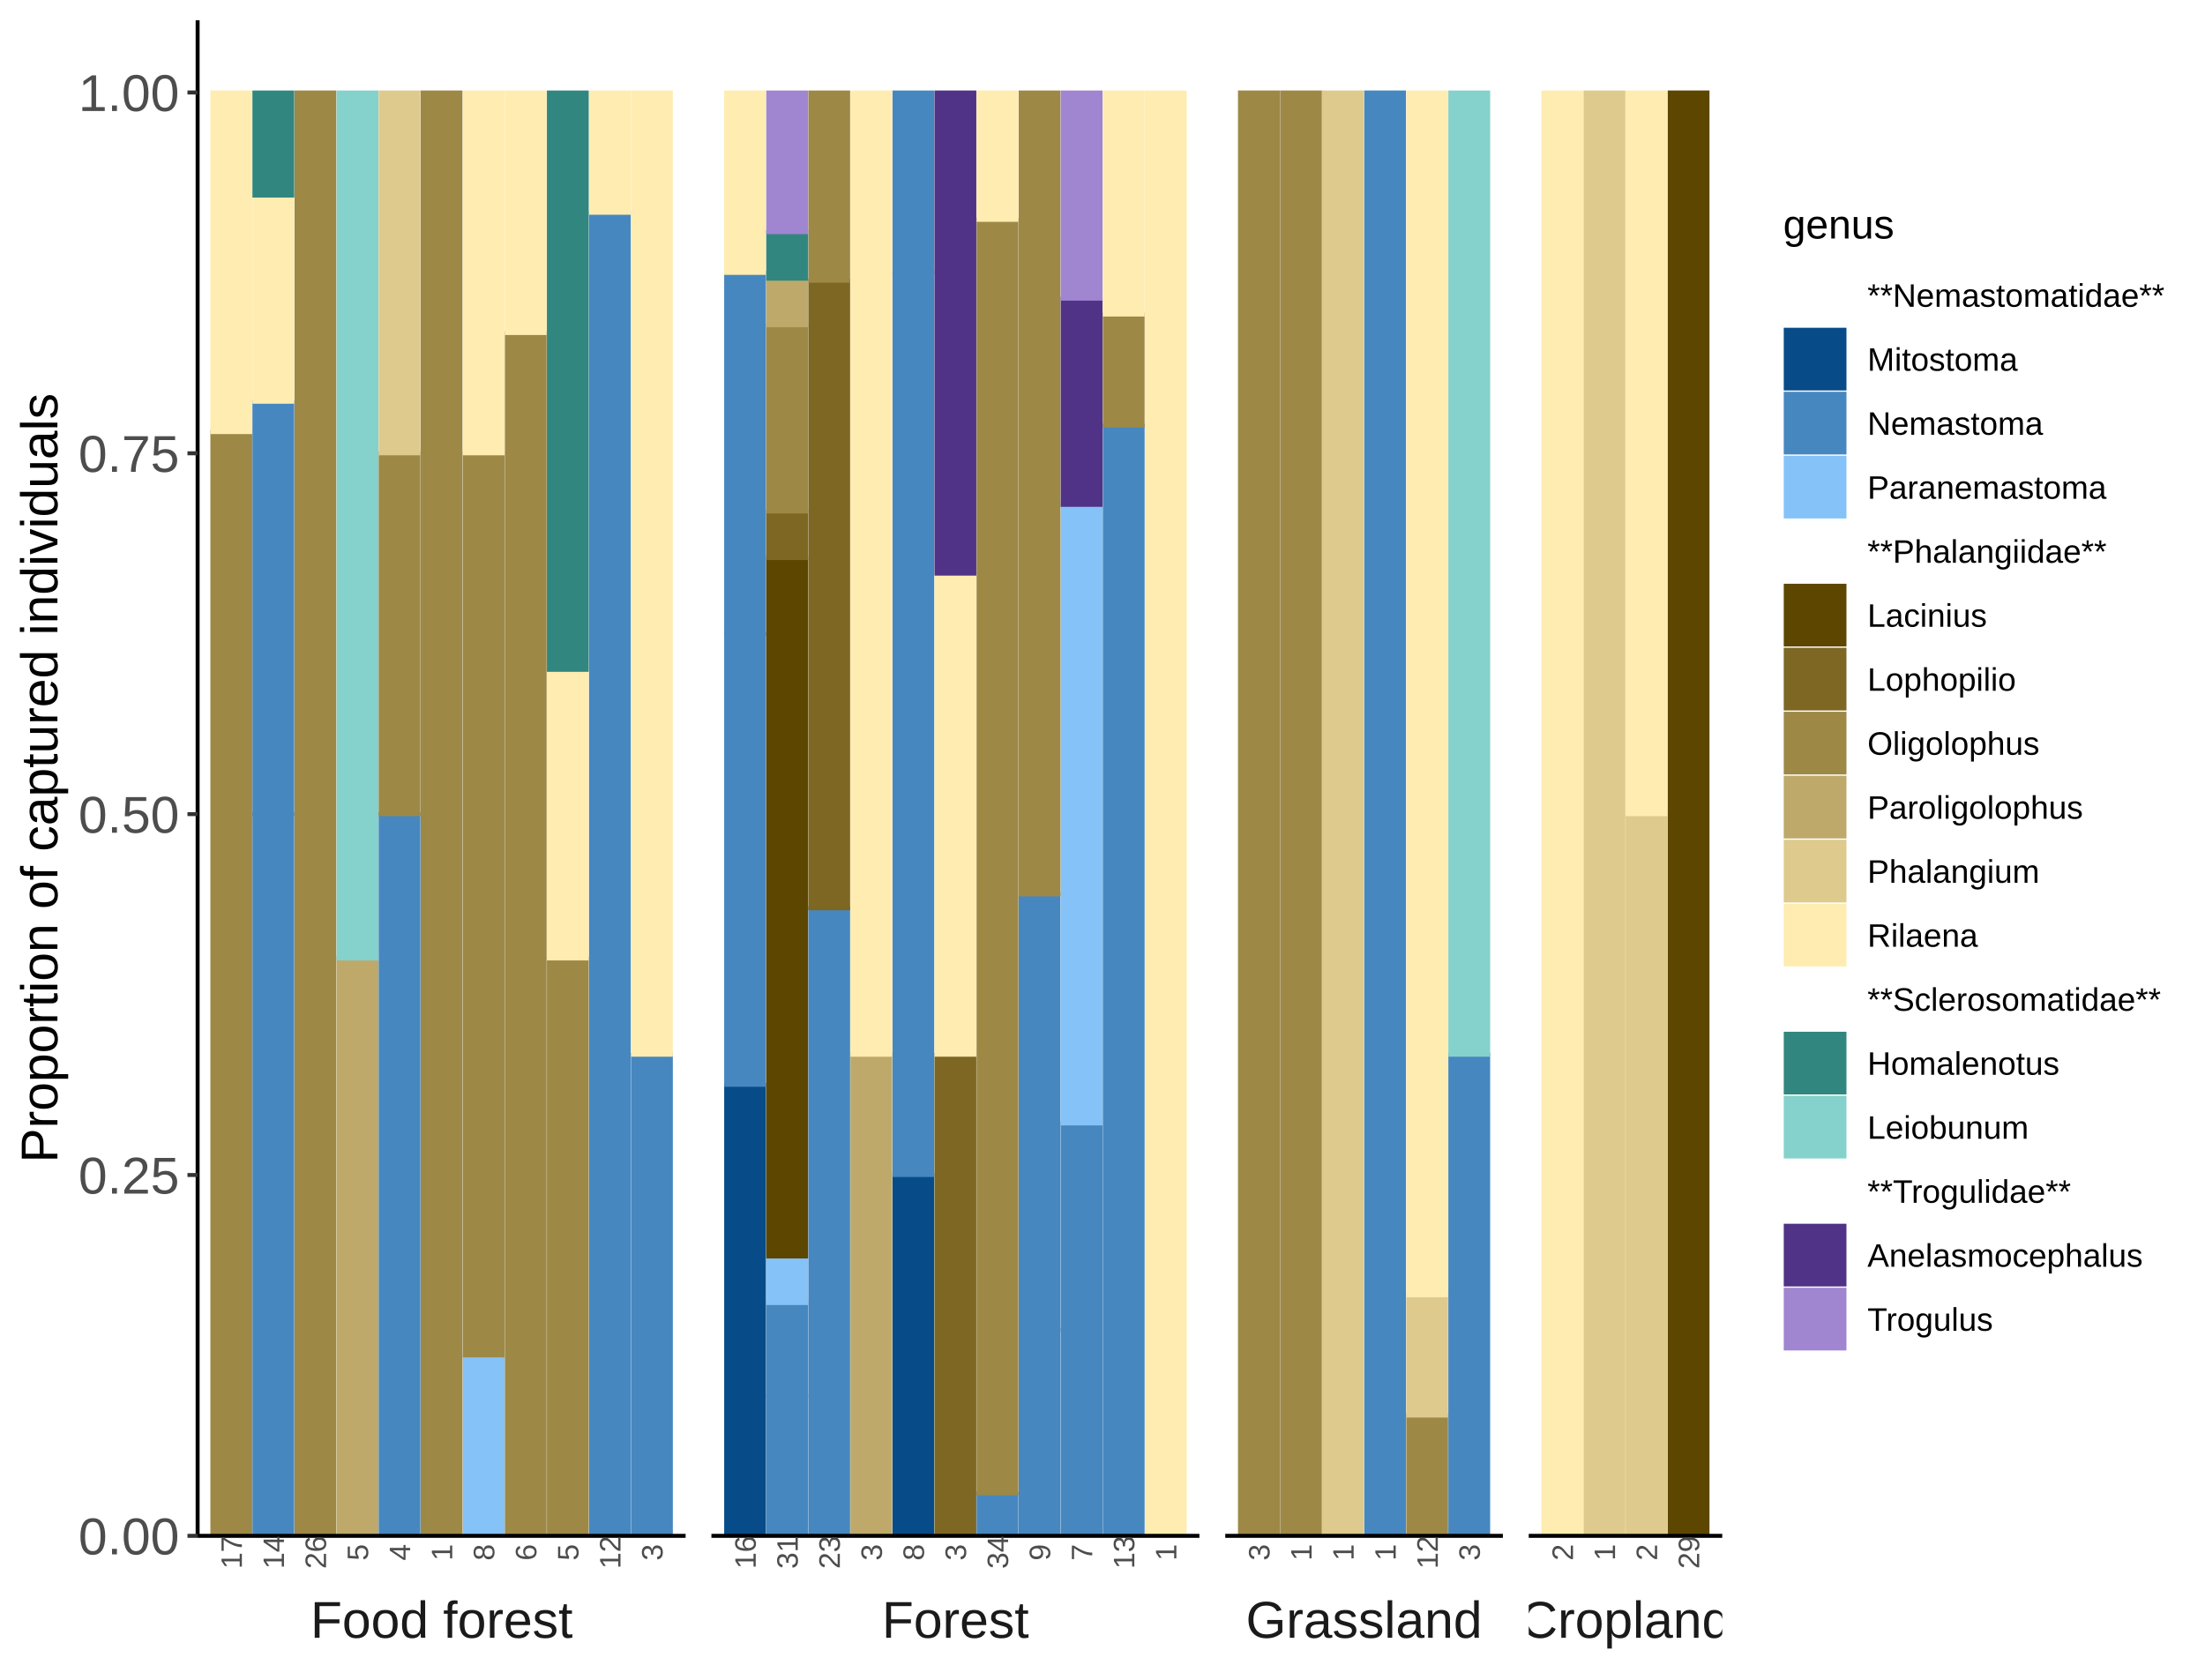
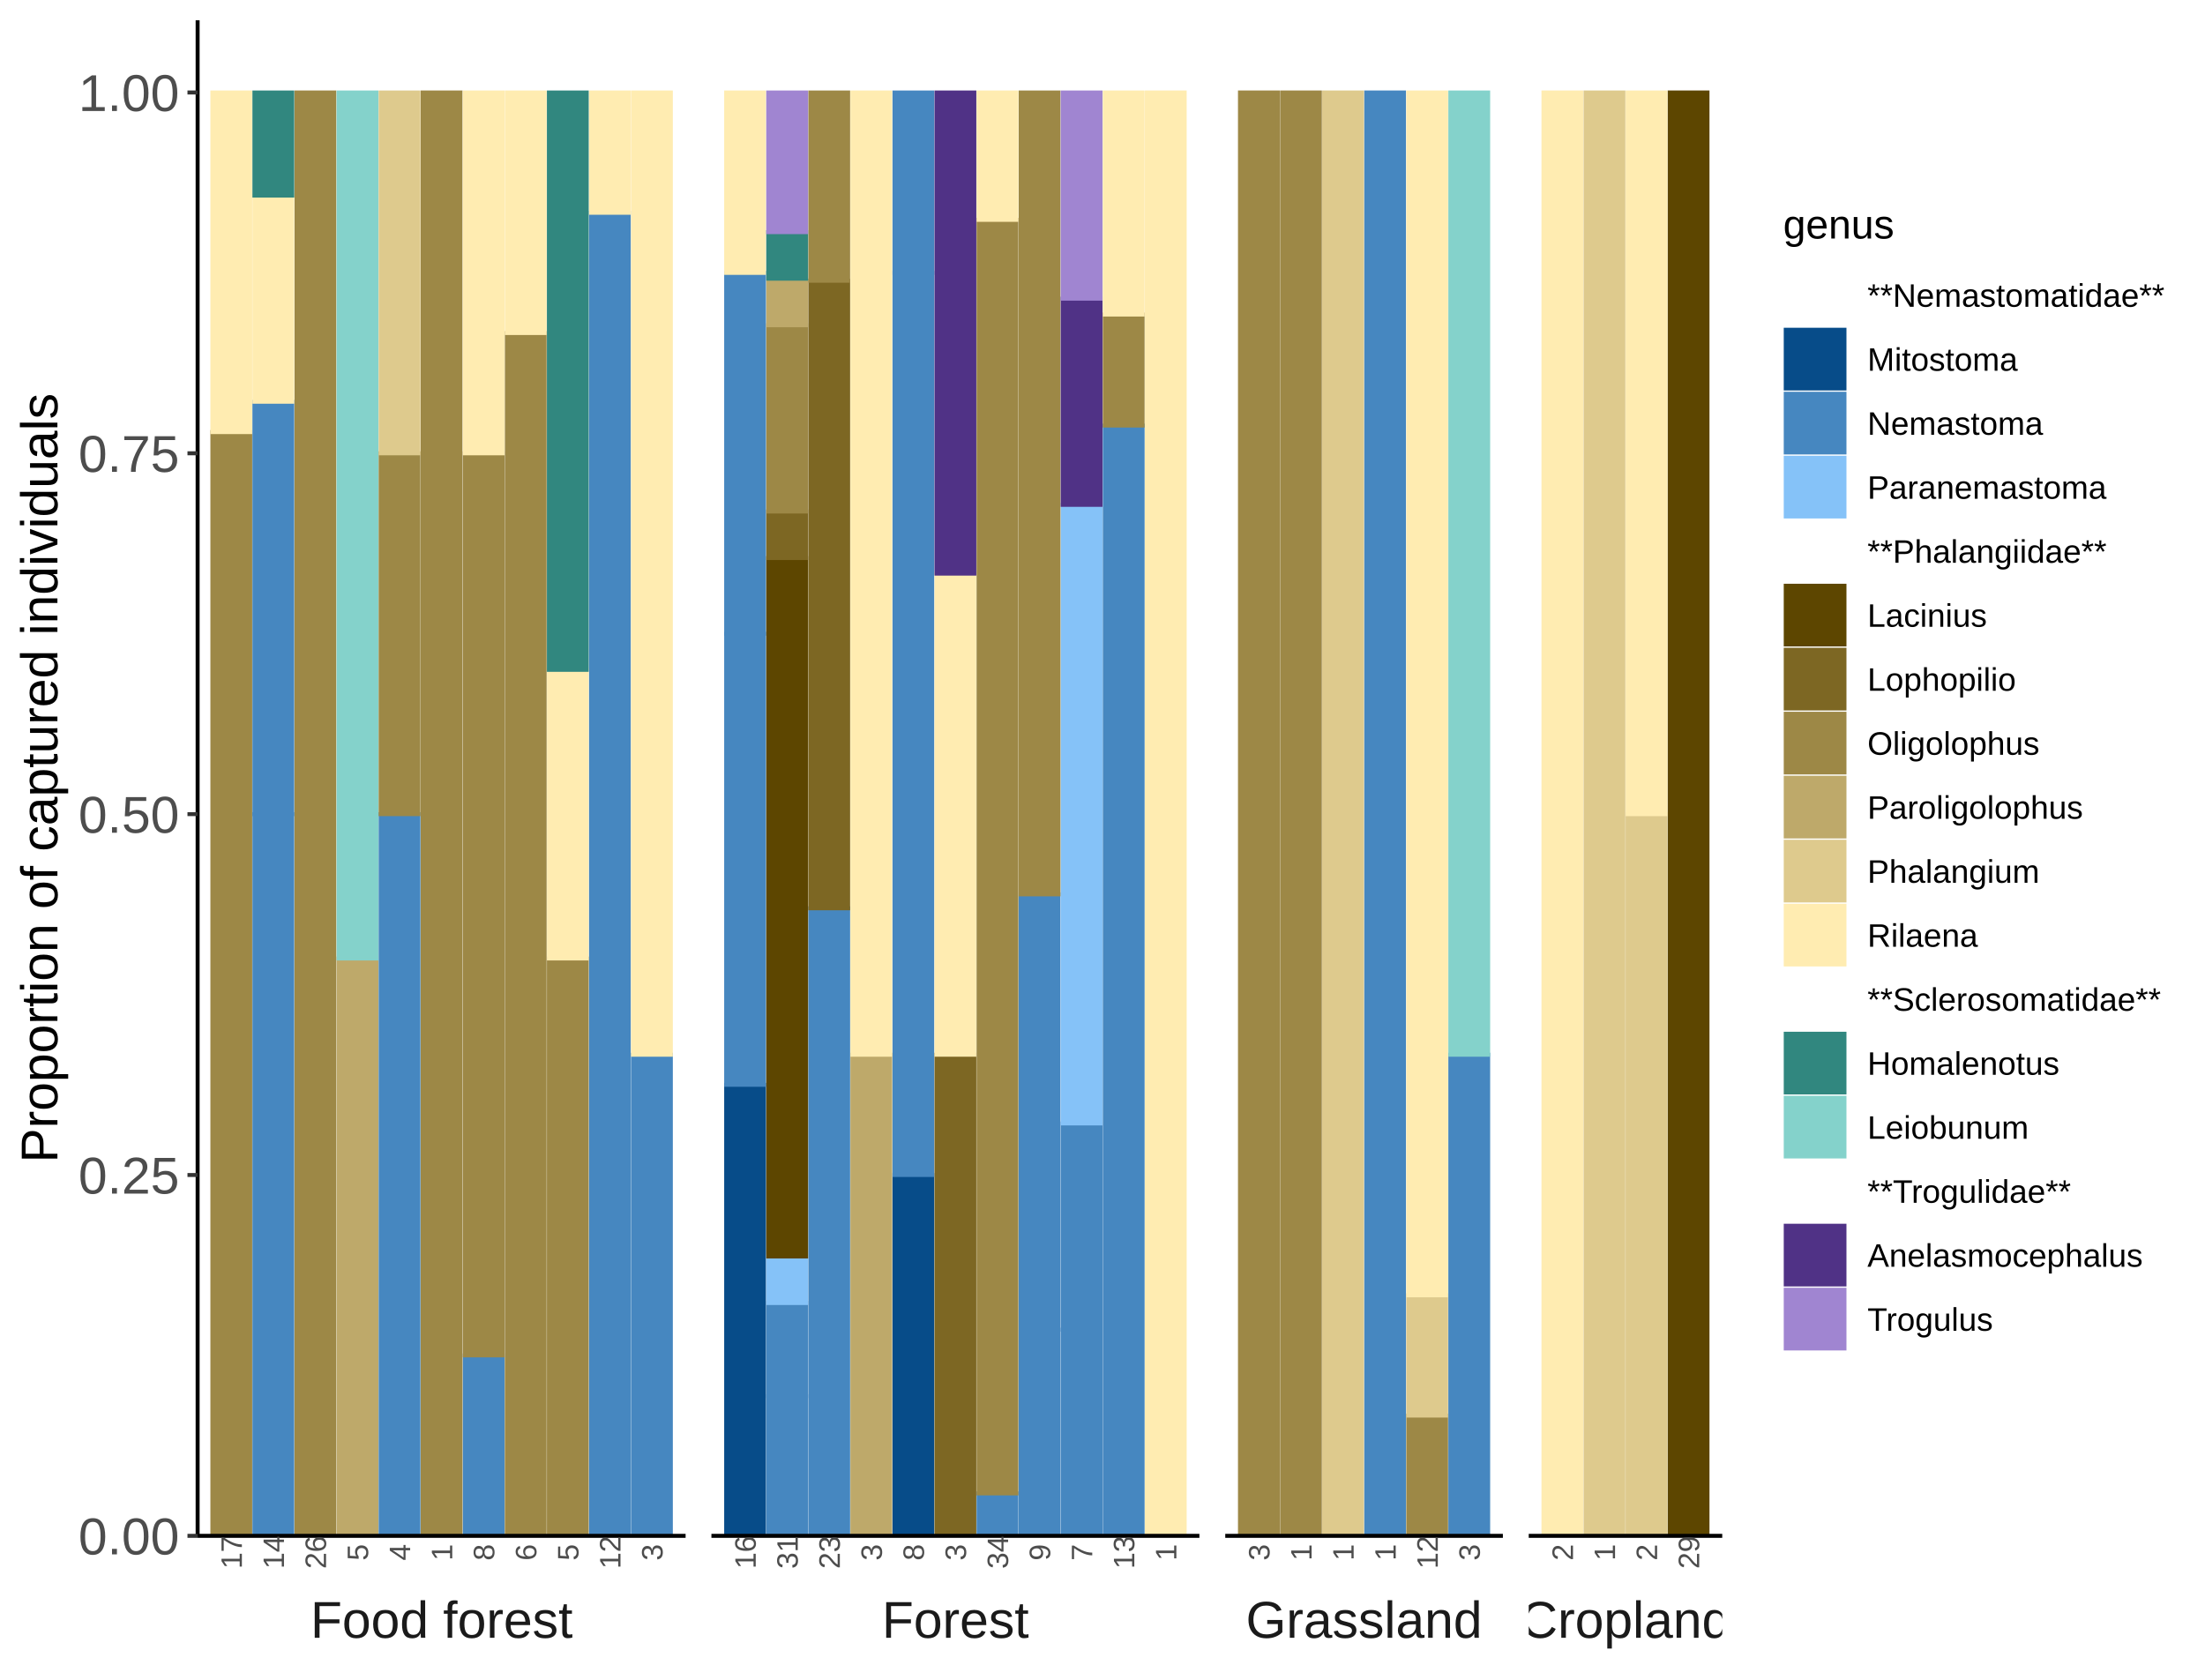
<svg xmlns="http://www.w3.org/2000/svg" width="595.28pt" height="453.54pt" viewBox="0 0 595.28 453.54">
  <g class="svglite">
    <defs>
      <style type="text/css">
    .svglite line, .svglite polyline, .svglite polygon, .svglite path, .svglite rect, .svglite circle {
      fill: none;
      stroke: #000000;
      stroke-linecap: round;
      stroke-linejoin: round;
      stroke-miterlimit: 10.00;
    }
    .svglite text {
      white-space: pre;
    }
    .svglite g.glyphgroup path {
      fill: inherit;
      stroke: none;
    }
  </style>
    </defs>
    <rect width="100%" height="100%" style="stroke: none; fill: #FFFFFF;" />
    <defs>
      <clipPath id="cpMC4wMHw1OTUuMjh8MC4wMHw0NTMuNTQ=">
        <rect x="0.00" y="0.00" width="595.28" height="453.54" />
      </clipPath>
    </defs>
    <g clip-path="url(#cpMC4wMHw1OTUuMjh8MC4wMHw0NTMuNTQ=)">
      <rect x="-0" y="0" width="595.28" height="453.54" style="stroke-width: 1.07; stroke: #FFFFFF; fill: #FFFFFF;" />
    </g>
    <defs>
      <clipPath id="cpNTMuMzV8MTg1LjA5fDUuNDh8NDE0LjY4">
        <rect x="53.35" y="5.48" width="131.74" height="409.20" />
      </clipPath>
    </defs>
    <g clip-path="url(#cpNTMuMzV8MTg1LjA5fDUuNDh8NDE0LjY4)">
      <rect x="53.35" y="5.48" width="131.74" height="409.20" style="stroke-width: 1.07; stroke: none; fill: #FFFFFF;" />
      <rect x="68.68" y="219.82" width="10.22" height="194.86" style="stroke-width: 1.07; stroke: #4687C0; stroke-linecap: butt; stroke-linejoin: miter; fill: #4687C0;" />
      <rect x="68.68" y="108.48" width="10.22" height="111.35" style="stroke-width: 1.07; stroke: #4687C0; stroke-linecap: butt; stroke-linejoin: miter; fill: #4687C0;" />
      <rect x="102.75" y="219.82" width="10.22" height="194.86" style="stroke-width: 1.07; stroke: #4687C0; stroke-linecap: butt; stroke-linejoin: miter; fill: #4687C0;" />
+       <rect x="125.47" y="365.97" width="10.22" height="48.71" style="stroke-width: 1.07; stroke: #4687C0; stroke-linecap: butt; stroke-linejoin: miter; fill: #4687C0;" />
      <rect x="159.54" y="57.44" width="10.22" height="357.24" style="stroke-width: 1.07; stroke: #4687C0; stroke-linecap: butt; stroke-linejoin: miter; fill: #4687C0;" />
      <rect x="170.89" y="284.78" width="10.22" height="129.91" style="stroke-width: 1.07; stroke: #4687C0; stroke-linecap: butt; stroke-linejoin: miter; fill: #4687C0;" />
-       <rect x="125.47" y="365.97" width="10.22" height="48.71" style="stroke-width: 1.07; stroke: #85C2F8; stroke-linecap: butt; stroke-linejoin: miter; fill: #85C2F8;" />
      <rect x="57.33" y="116.66" width="10.22" height="298.02" style="stroke-width: 1.07; stroke: #9D8846; stroke-linecap: butt; stroke-linejoin: miter; fill: #9D8846;" />
      <rect x="80.04" y="24.97" width="10.22" height="389.72" style="stroke-width: 1.07; stroke: #9D8846; stroke-linecap: butt; stroke-linejoin: miter; fill: #9D8846;" />
      <rect x="102.75" y="122.39" width="10.22" height="97.43" style="stroke-width: 1.07; stroke: #9D8846; stroke-linecap: butt; stroke-linejoin: miter; fill: #9D8846;" />
      <rect x="114.11" y="24.97" width="10.22" height="389.72" style="stroke-width: 1.07; stroke: #9D8846; stroke-linecap: butt; stroke-linejoin: miter; fill: #9D8846;" />
      <rect x="125.47" y="122.39" width="10.22" height="243.57" style="stroke-width: 1.07; stroke: #9D8846; stroke-linecap: butt; stroke-linejoin: miter; fill: #9D8846;" />
      <rect x="136.82" y="89.92" width="10.22" height="324.77" style="stroke-width: 1.07; stroke: #9D8846; stroke-linecap: butt; stroke-linejoin: miter; fill: #9D8846;" />
      <rect x="148.18" y="258.80" width="10.22" height="155.89" style="stroke-width: 1.07; stroke: #9D8846; stroke-linecap: butt; stroke-linejoin: miter; fill: #9D8846;" />
      <rect x="91.40" y="258.80" width="10.22" height="155.89" style="stroke-width: 1.07; stroke: #BEA96A; stroke-linecap: butt; stroke-linejoin: miter; fill: #BEA96A;" />
      <rect x="102.75" y="24.97" width="10.22" height="97.43" style="stroke-width: 1.07; stroke: #DECA8D; stroke-linecap: butt; stroke-linejoin: miter; fill: #DECA8D;" />
      <rect x="57.33" y="24.97" width="10.22" height="91.70" style="stroke-width: 1.07; stroke: #FFECB1; stroke-linecap: butt; stroke-linejoin: miter; fill: #FFECB1;" />
      <rect x="68.68" y="52.80" width="10.22" height="55.67" style="stroke-width: 1.07; stroke: #FFECB1; stroke-linecap: butt; stroke-linejoin: miter; fill: #FFECB1;" />
      <rect x="125.47" y="24.97" width="10.22" height="97.43" style="stroke-width: 1.07; stroke: #FFECB1; stroke-linecap: butt; stroke-linejoin: miter; fill: #FFECB1;" />
      <rect x="136.82" y="24.97" width="10.22" height="64.95" style="stroke-width: 1.07; stroke: #FFECB1; stroke-linecap: butt; stroke-linejoin: miter; fill: #FFECB1;" />
      <rect x="148.18" y="180.85" width="10.22" height="77.94" style="stroke-width: 1.07; stroke: #FFECB1; stroke-linecap: butt; stroke-linejoin: miter; fill: #FFECB1;" />
      <rect x="159.54" y="24.97" width="10.22" height="32.48" style="stroke-width: 1.07; stroke: #FFECB1; stroke-linecap: butt; stroke-linejoin: miter; fill: #FFECB1;" />
      <rect x="170.89" y="24.97" width="10.22" height="259.81" style="stroke-width: 1.07; stroke: #FFECB1; stroke-linecap: butt; stroke-linejoin: miter; fill: #FFECB1;" />
      <rect x="68.68" y="24.97" width="10.22" height="27.84" style="stroke-width: 1.07; stroke: #31877F; stroke-linecap: butt; stroke-linejoin: miter; fill: #31877F;" />
      <rect x="148.18" y="24.97" width="10.22" height="155.89" style="stroke-width: 1.07; stroke: #31877F; stroke-linecap: butt; stroke-linejoin: miter; fill: #31877F;" />
      <rect x="91.40" y="24.97" width="10.22" height="233.83" style="stroke-width: 1.07; stroke: #84D2CB; stroke-linecap: butt; stroke-linejoin: miter; fill: #84D2CB;" />
    </g>
    <g clip-path="url(#cpMC4wMHw1OTUuMjh8MC4wMHw0NTMuNTQ=)">
</g>
    <defs>
      <clipPath id="cpMTkyLjA2fDMyMy44MHw1LjQ4fDQxNC42OA==">
        <rect x="192.06" y="5.48" width="131.74" height="409.20" />
      </clipPath>
    </defs>
    <g clip-path="url(#cpMTkyLjA2fDMyMy44MHw1LjQ4fDQxNC42OA==)">
      <rect x="192.06" y="5.48" width="131.74" height="409.20" style="stroke-width: 1.07; stroke: none; fill: #FFFFFF;" />
      <rect x="196.04" y="292.90" width="10.22" height="121.79" style="stroke-width: 1.07; stroke: #074C89; stroke-linecap: butt; stroke-linejoin: miter; fill: #074C89;" />
      <rect x="241.47" y="317.25" width="10.22" height="97.43" style="stroke-width: 1.07; stroke: #074C89; stroke-linecap: butt; stroke-linejoin: miter; fill: #074C89;" />
      <rect x="196.04" y="171.11" width="10.22" height="121.79" style="stroke-width: 1.07; stroke: #4687C0; stroke-linecap: butt; stroke-linejoin: miter; fill: #4687C0;" />
      <rect x="196.04" y="73.68" width="10.22" height="97.43" style="stroke-width: 1.07; stroke: #4687C0; stroke-linecap: butt; stroke-linejoin: miter; fill: #4687C0;" />
      <rect x="207.40" y="376.97" width="10.22" height="37.71" style="stroke-width: 1.07; stroke: #4687C0; stroke-linecap: butt; stroke-linejoin: miter; fill: #4687C0;" />
      <rect x="207.40" y="351.83" width="10.22" height="25.14" style="stroke-width: 1.07; stroke: #4687C0; stroke-linecap: butt; stroke-linejoin: miter; fill: #4687C0;" />
      <rect x="218.75" y="245.24" width="10.22" height="169.44" style="stroke-width: 1.07; stroke: #4687C0; stroke-linecap: butt; stroke-linejoin: miter; fill: #4687C0;" />
      <rect x="241.47" y="73.68" width="10.22" height="243.57" style="stroke-width: 1.07; stroke: #4687C0; stroke-linecap: butt; stroke-linejoin: miter; fill: #4687C0;" />
      <rect x="241.47" y="24.97" width="10.22" height="48.71" style="stroke-width: 1.07; stroke: #4687C0; stroke-linecap: butt; stroke-linejoin: miter; fill: #4687C0;" />
      <rect x="264.18" y="403.22" width="10.22" height="11.46" style="stroke-width: 1.07; stroke: #4687C0; stroke-linecap: butt; stroke-linejoin: miter; fill: #4687C0;" />
      <rect x="275.54" y="241.48" width="10.22" height="173.21" style="stroke-width: 1.07; stroke: #4687C0; stroke-linecap: butt; stroke-linejoin: miter; fill: #4687C0;" />
      <rect x="286.89" y="359.01" width="10.22" height="55.67" style="stroke-width: 1.07; stroke: #4687C0; stroke-linecap: butt; stroke-linejoin: miter; fill: #4687C0;" />
      <rect x="286.89" y="303.34" width="10.22" height="55.67" style="stroke-width: 1.07; stroke: #4687C0; stroke-linecap: butt; stroke-linejoin: miter; fill: #4687C0;" />
      <rect x="298.25" y="114.90" width="10.22" height="299.78" style="stroke-width: 1.07; stroke: #4687C0; stroke-linecap: butt; stroke-linejoin: miter; fill: #4687C0;" />
      <rect x="207.40" y="339.25" width="10.22" height="12.57" style="stroke-width: 1.07; stroke: #85C2F8; stroke-linecap: butt; stroke-linejoin: miter; fill: #85C2F8;" />
      <rect x="286.89" y="136.31" width="10.22" height="167.02" style="stroke-width: 1.07; stroke: #85C2F8; stroke-linecap: butt; stroke-linejoin: miter; fill: #85C2F8;" />
      <rect x="207.40" y="150.68" width="10.22" height="188.57" style="stroke-width: 1.07; stroke: #5D4600; stroke-linecap: butt; stroke-linejoin: miter; fill: #5D4600;" />
      <rect x="207.40" y="138.11" width="10.22" height="12.57" style="stroke-width: 1.07; stroke: #7D6723; stroke-linecap: butt; stroke-linejoin: miter; fill: #7D6723;" />
      <rect x="218.75" y="75.80" width="10.22" height="169.44" style="stroke-width: 1.07; stroke: #7D6723; stroke-linecap: butt; stroke-linejoin: miter; fill: #7D6723;" />
      <rect x="252.82" y="284.78" width="10.22" height="129.91" style="stroke-width: 1.07; stroke: #7D6723; stroke-linecap: butt; stroke-linejoin: miter; fill: #7D6723;" />
      <rect x="207.40" y="87.82" width="10.22" height="50.29" style="stroke-width: 1.07; stroke: #9D8846; stroke-linecap: butt; stroke-linejoin: miter; fill: #9D8846;" />
      <rect x="218.75" y="24.97" width="10.22" height="50.83" style="stroke-width: 1.07; stroke: #9D8846; stroke-linecap: butt; stroke-linejoin: miter; fill: #9D8846;" />
      <rect x="264.18" y="59.35" width="10.22" height="343.87" style="stroke-width: 1.07; stroke: #9D8846; stroke-linecap: butt; stroke-linejoin: miter; fill: #9D8846;" />
      <rect x="275.54" y="24.97" width="10.22" height="216.51" style="stroke-width: 1.07; stroke: #9D8846; stroke-linecap: butt; stroke-linejoin: miter; fill: #9D8846;" />
      <rect x="298.25" y="84.92" width="10.22" height="29.98" style="stroke-width: 1.07; stroke: #9D8846; stroke-linecap: butt; stroke-linejoin: miter; fill: #9D8846;" />
      <rect x="207.40" y="75.25" width="10.22" height="12.57" style="stroke-width: 1.07; stroke: #BEA96A; stroke-linecap: butt; stroke-linejoin: miter; fill: #BEA96A;" />
      <rect x="230.11" y="284.78" width="10.22" height="129.91" style="stroke-width: 1.07; stroke: #BEA96A; stroke-linecap: butt; stroke-linejoin: miter; fill: #BEA96A;" />
      <rect x="196.04" y="24.97" width="10.22" height="48.71" style="stroke-width: 1.07; stroke: #FFECB1; stroke-linecap: butt; stroke-linejoin: miter; fill: #FFECB1;" />
      <rect x="230.11" y="24.97" width="10.22" height="259.81" style="stroke-width: 1.07; stroke: #FFECB1; stroke-linecap: butt; stroke-linejoin: miter; fill: #FFECB1;" />
      <rect x="252.82" y="154.87" width="10.22" height="129.91" style="stroke-width: 1.07; stroke: #FFECB1; stroke-linecap: butt; stroke-linejoin: miter; fill: #FFECB1;" />
      <rect x="264.18" y="24.97" width="10.22" height="34.39" style="stroke-width: 1.07; stroke: #FFECB1; stroke-linecap: butt; stroke-linejoin: miter; fill: #FFECB1;" />
      <rect x="298.25" y="24.97" width="10.22" height="59.96" style="stroke-width: 1.07; stroke: #FFECB1; stroke-linecap: butt; stroke-linejoin: miter; fill: #FFECB1;" />
      <rect x="309.61" y="24.97" width="10.22" height="389.72" style="stroke-width: 1.07; stroke: #FFECB1; stroke-linecap: butt; stroke-linejoin: miter; fill: #FFECB1;" />
      <rect x="207.40" y="62.68" width="10.22" height="12.57" style="stroke-width: 1.07; stroke: #31877F; stroke-linecap: butt; stroke-linejoin: miter; fill: #31877F;" />
      <rect x="252.82" y="24.97" width="10.22" height="129.91" style="stroke-width: 1.07; stroke: #503286; stroke-linecap: butt; stroke-linejoin: miter; fill: #503286;" />
      <rect x="286.89" y="80.64" width="10.22" height="55.67" style="stroke-width: 1.07; stroke: #503286; stroke-linecap: butt; stroke-linejoin: miter; fill: #503286;" />
      <rect x="207.40" y="24.97" width="10.22" height="37.71" style="stroke-width: 1.07; stroke: #A085D1; stroke-linecap: butt; stroke-linejoin: miter; fill: #A085D1;" />
      <rect x="286.89" y="24.97" width="10.22" height="55.67" style="stroke-width: 1.07; stroke: #A085D1; stroke-linecap: butt; stroke-linejoin: miter; fill: #A085D1;" />
    </g>
    <g clip-path="url(#cpMC4wMHw1OTUuMjh8MC4wMHw0NTMuNTQ=)">
</g>
    <defs>
      <clipPath id="cpMzMwLjc4fDQwNS43M3w1LjQ4fDQxNC42OA==">
        <rect x="330.78" y="5.48" width="74.95" height="409.20" />
      </clipPath>
    </defs>
    <g clip-path="url(#cpMzMwLjc4fDQwNS43M3w1LjQ4fDQxNC42OA==)">
      <rect x="330.78" y="5.48" width="74.95" height="409.20" style="stroke-width: 1.07; stroke: none; fill: #FFFFFF;" />
      <rect x="368.82" y="24.97" width="10.22" height="389.72" style="stroke-width: 1.07; stroke: #4687C0; stroke-linecap: butt; stroke-linejoin: miter; fill: #4687C0;" />
      <rect x="391.54" y="284.78" width="10.22" height="129.91" style="stroke-width: 1.07; stroke: #4687C0; stroke-linecap: butt; stroke-linejoin: miter; fill: #4687C0;" />
      <rect x="334.75" y="24.97" width="10.22" height="389.72" style="stroke-width: 1.07; stroke: #9D8846; stroke-linecap: butt; stroke-linejoin: miter; fill: #9D8846;" />
      <rect x="346.11" y="24.97" width="10.22" height="389.72" style="stroke-width: 1.07; stroke: #9D8846; stroke-linecap: butt; stroke-linejoin: miter; fill: #9D8846;" />
      <rect x="380.18" y="382.21" width="10.22" height="32.48" style="stroke-width: 1.07; stroke: #9D8846; stroke-linecap: butt; stroke-linejoin: miter; fill: #9D8846;" />
      <rect x="357.47" y="24.97" width="10.22" height="389.72" style="stroke-width: 1.07; stroke: #DECA8D; stroke-linecap: butt; stroke-linejoin: miter; fill: #DECA8D;" />
      <rect x="380.18" y="349.73" width="10.22" height="32.48" style="stroke-width: 1.07; stroke: #DECA8D; stroke-linecap: butt; stroke-linejoin: miter; fill: #DECA8D;" />
      <rect x="380.18" y="24.97" width="10.22" height="324.77" style="stroke-width: 1.07; stroke: #FFECB1; stroke-linecap: butt; stroke-linejoin: miter; fill: #FFECB1;" />
      <rect x="391.54" y="24.97" width="10.22" height="259.81" style="stroke-width: 1.07; stroke: #84D2CB; stroke-linecap: butt; stroke-linejoin: miter; fill: #84D2CB;" />
    </g>
    <g clip-path="url(#cpMC4wMHw1OTUuMjh8MC4wMHw0NTMuNTQ=)">
</g>
    <defs>
      <clipPath id="cpNDEyLjcxfDQ2NC45NXw1LjQ4fDQxNC42OA==">
        <rect x="412.71" y="5.48" width="52.24" height="409.20" />
      </clipPath>
    </defs>
    <g clip-path="url(#cpNDEyLjcxfDQ2NC45NXw1LjQ4fDQxNC42OA==)">
      <rect x="412.71" y="5.48" width="52.24" height="409.20" style="stroke-width: 1.07; stroke: none; fill: #FFFFFF;" />
      <rect x="450.75" y="24.97" width="10.22" height="389.72" style="stroke-width: 1.07; stroke: #5D4600; stroke-linecap: butt; stroke-linejoin: miter; fill: #5D4600;" />
      <rect x="428.04" y="24.97" width="10.22" height="389.72" style="stroke-width: 1.07; stroke: #DECA8D; stroke-linecap: butt; stroke-linejoin: miter; fill: #DECA8D;" />
      <rect x="439.39" y="219.82" width="10.22" height="194.86" style="stroke-width: 1.07; stroke: #DECA8D; stroke-linecap: butt; stroke-linejoin: miter; fill: #DECA8D;" />
      <rect x="416.68" y="24.97" width="10.22" height="389.72" style="stroke-width: 1.07; stroke: #FFECB1; stroke-linecap: butt; stroke-linejoin: miter; fill: #FFECB1;" />
      <rect x="439.39" y="24.97" width="10.22" height="194.86" style="stroke-width: 1.07; stroke: #FFECB1; stroke-linecap: butt; stroke-linejoin: miter; fill: #FFECB1;" />
    </g>
    <g clip-path="url(#cpMC4wMHw1OTUuMjh8MC4wMHw0NTMuNTQ=)">
</g>
    <defs>
      <clipPath id="cpNTMuMzV8MTg1LjA5fDQyNi4zM3w0NDguMDY=">
        <rect x="53.35" y="426.33" width="131.74" height="21.73" />
      </clipPath>
    </defs>
    <g clip-path="url(#cpNTMuMzV8MTg1LjA5fDQyNi4zM3w0NDguMDY=)">
      <text x="119.22" y="442.21" text-anchor="middle" style="font-size: 14.00px;fill: #1A1A1A; font-family: &quot;Arial&quot;;" textLength="70.78px" lengthAdjust="spacingAndGlyphs">Food forest</text>
    </g>
    <g clip-path="url(#cpMC4wMHw1OTUuMjh8MC4wMHw0NTMuNTQ=)">
</g>
    <defs>
      <clipPath id="cpMTkyLjA2fDMyMy44MHw0MjYuMzN8NDQ4LjA2">
        <rect x="192.06" y="426.33" width="131.74" height="21.73" />
      </clipPath>
    </defs>
    <g clip-path="url(#cpMTkyLjA2fDMyMy44MHw0MjYuMzN8NDQ4LjA2)">
      <text x="257.93" y="442.21" text-anchor="middle" style="font-size: 14.00px;fill: #1A1A1A; font-family: &quot;Arial&quot;;" textLength="39.66px" lengthAdjust="spacingAndGlyphs">Forest</text>
    </g>
    <g clip-path="url(#cpMC4wMHw1OTUuMjh8MC4wMHw0NTMuNTQ=)">
</g>
    <defs>
      <clipPath id="cpMzMwLjc4fDQwNS43M3w0MjYuMzN8NDQ4LjA2">
        <rect x="330.78" y="426.33" width="74.95" height="21.73" />
      </clipPath>
    </defs>
    <g clip-path="url(#cpMzMwLjc4fDQwNS43M3w0MjYuMzN8NDQ4LjA2)">
      <text x="368.25" y="442.21" text-anchor="middle" style="font-size: 14.00px;fill: #1A1A1A; font-family: &quot;Arial&quot;;" textLength="63.78px" lengthAdjust="spacingAndGlyphs">Grassland</text>
    </g>
    <g clip-path="url(#cpMC4wMHw1OTUuMjh8MC4wMHw0NTMuNTQ=)">
</g>
    <defs>
      <clipPath id="cpNDEyLjcxfDQ2NC45NXw0MjYuMzN8NDQ4LjA2">
        <rect x="412.71" y="426.33" width="52.24" height="21.73" />
      </clipPath>
    </defs>
    <g clip-path="url(#cpNDEyLjcxfDQ2NC45NXw0MjYuMzN8NDQ4LjA2)">
      <text x="438.83" y="442.21" text-anchor="middle" style="font-size: 14.00px;fill: #1A1A1A; font-family: &quot;Arial&quot;;" textLength="56.78px" lengthAdjust="spacingAndGlyphs">Cropland</text>
    </g>
    <g clip-path="url(#cpMC4wMHw1OTUuMjh8MC4wMHw0NTMuNTQ=)">
      <polyline points="53.35,414.68 185.09,414.68 " style="stroke-width: 1.07; stroke-linecap: butt;" />
      <text transform="translate(65.30,419.14) rotate(-90)" text-anchor="middle" style="font-size: 8.00px;fill: #4D4D4D; font-family: &quot;Arial&quot;;" textLength="8.91px" lengthAdjust="spacingAndGlyphs">17</text>
      <text transform="translate(76.66,419.14) rotate(-90)" text-anchor="middle" style="font-size: 8.00px;fill: #4D4D4D; font-family: &quot;Arial&quot;;" textLength="8.91px" lengthAdjust="spacingAndGlyphs">14</text>
      <text transform="translate(88.02,419.14) rotate(-90)" text-anchor="middle" style="font-size: 8.00px;fill: #4D4D4D; font-family: &quot;Arial&quot;;" textLength="8.91px" lengthAdjust="spacingAndGlyphs">26</text>
      <text transform="translate(99.37,419.14) rotate(-90)" text-anchor="middle" style="font-size: 8.00px;fill: #4D4D4D; font-family: &quot;Arial&quot;;" textLength="4.45px" lengthAdjust="spacingAndGlyphs">5</text>
      <text transform="translate(110.73,419.14) rotate(-90)" text-anchor="middle" style="font-size: 8.00px;fill: #4D4D4D; font-family: &quot;Arial&quot;;" textLength="4.45px" lengthAdjust="spacingAndGlyphs">4</text>
      <text transform="translate(122.09,419.14) rotate(-90)" text-anchor="middle" style="font-size: 8.00px;fill: #4D4D4D; font-family: &quot;Arial&quot;;" textLength="4.45px" lengthAdjust="spacingAndGlyphs">1</text>
      <text transform="translate(133.44,419.14) rotate(-90)" text-anchor="middle" style="font-size: 8.00px;fill: #4D4D4D; font-family: &quot;Arial&quot;;" textLength="4.45px" lengthAdjust="spacingAndGlyphs">8</text>
      <text transform="translate(144.80,419.14) rotate(-90)" text-anchor="middle" style="font-size: 8.00px;fill: #4D4D4D; font-family: &quot;Arial&quot;;" textLength="4.45px" lengthAdjust="spacingAndGlyphs">6</text>
      <text transform="translate(156.16,419.14) rotate(-90)" text-anchor="middle" style="font-size: 8.00px;fill: #4D4D4D; font-family: &quot;Arial&quot;;" textLength="4.45px" lengthAdjust="spacingAndGlyphs">5</text>
      <text transform="translate(167.51,419.14) rotate(-90)" text-anchor="middle" style="font-size: 8.00px;fill: #4D4D4D; font-family: &quot;Arial&quot;;" textLength="8.91px" lengthAdjust="spacingAndGlyphs">12</text>
      <text transform="translate(178.87,419.14) rotate(-90)" text-anchor="middle" style="font-size: 8.00px;fill: #4D4D4D; font-family: &quot;Arial&quot;;" textLength="4.45px" lengthAdjust="spacingAndGlyphs">3</text>
      <polyline points="192.06,414.68 323.80,414.68 " style="stroke-width: 1.07; stroke-linecap: butt;" />
      <text transform="translate(204.02,419.14) rotate(-90)" text-anchor="middle" style="font-size: 8.00px;fill: #4D4D4D; font-family: &quot;Arial&quot;;" textLength="8.91px" lengthAdjust="spacingAndGlyphs">16</text>
      <text transform="translate(215.37,419.14) rotate(-90)" text-anchor="middle" style="font-size: 8.00px;fill: #4D4D4D; font-family: &quot;Arial&quot;;" textLength="8.91px" lengthAdjust="spacingAndGlyphs">31</text>
      <text transform="translate(226.73,419.14) rotate(-90)" text-anchor="middle" style="font-size: 8.00px;fill: #4D4D4D; font-family: &quot;Arial&quot;;" textLength="8.91px" lengthAdjust="spacingAndGlyphs">23</text>
      <text transform="translate(238.09,419.14) rotate(-90)" text-anchor="middle" style="font-size: 8.00px;fill: #4D4D4D; font-family: &quot;Arial&quot;;" textLength="4.45px" lengthAdjust="spacingAndGlyphs">3</text>
      <text transform="translate(249.44,419.14) rotate(-90)" text-anchor="middle" style="font-size: 8.00px;fill: #4D4D4D; font-family: &quot;Arial&quot;;" textLength="4.45px" lengthAdjust="spacingAndGlyphs">8</text>
      <text transform="translate(260.80,419.14) rotate(-90)" text-anchor="middle" style="font-size: 8.00px;fill: #4D4D4D; font-family: &quot;Arial&quot;;" textLength="4.45px" lengthAdjust="spacingAndGlyphs">3</text>
      <text transform="translate(272.16,419.14) rotate(-90)" text-anchor="middle" style="font-size: 8.00px;fill: #4D4D4D; font-family: &quot;Arial&quot;;" textLength="8.91px" lengthAdjust="spacingAndGlyphs">34</text>
      <text transform="translate(283.51,419.14) rotate(-90)" text-anchor="middle" style="font-size: 8.00px;fill: #4D4D4D; font-family: &quot;Arial&quot;;" textLength="4.45px" lengthAdjust="spacingAndGlyphs">9</text>
      <text transform="translate(294.87,419.14) rotate(-90)" text-anchor="middle" style="font-size: 8.00px;fill: #4D4D4D; font-family: &quot;Arial&quot;;" textLength="4.45px" lengthAdjust="spacingAndGlyphs">7</text>
      <text transform="translate(306.23,419.14) rotate(-90)" text-anchor="middle" style="font-size: 8.00px;fill: #4D4D4D; font-family: &quot;Arial&quot;;" textLength="8.91px" lengthAdjust="spacingAndGlyphs">13</text>
      <text transform="translate(317.58,419.14) rotate(-90)" text-anchor="middle" style="font-size: 8.00px;fill: #4D4D4D; font-family: &quot;Arial&quot;;" textLength="4.45px" lengthAdjust="spacingAndGlyphs">1</text>
      <polyline points="330.78,414.68 405.73,414.68 " style="stroke-width: 1.07; stroke-linecap: butt;" />
      <text transform="translate(342.73,419.14) rotate(-90)" text-anchor="middle" style="font-size: 8.00px;fill: #4D4D4D; font-family: &quot;Arial&quot;;" textLength="4.45px" lengthAdjust="spacingAndGlyphs">3</text>
      <text transform="translate(354.09,419.14) rotate(-90)" text-anchor="middle" style="font-size: 8.00px;fill: #4D4D4D; font-family: &quot;Arial&quot;;" textLength="4.45px" lengthAdjust="spacingAndGlyphs">1</text>
      <text transform="translate(365.44,419.14) rotate(-90)" text-anchor="middle" style="font-size: 8.00px;fill: #4D4D4D; font-family: &quot;Arial&quot;;" textLength="4.45px" lengthAdjust="spacingAndGlyphs">1</text>
      <text transform="translate(376.80,419.14) rotate(-90)" text-anchor="middle" style="font-size: 8.00px;fill: #4D4D4D; font-family: &quot;Arial&quot;;" textLength="4.45px" lengthAdjust="spacingAndGlyphs">1</text>
      <text transform="translate(388.16,419.14) rotate(-90)" text-anchor="middle" style="font-size: 8.00px;fill: #4D4D4D; font-family: &quot;Arial&quot;;" textLength="8.91px" lengthAdjust="spacingAndGlyphs">12</text>
      <text transform="translate(399.51,419.14) rotate(-90)" text-anchor="middle" style="font-size: 8.00px;fill: #4D4D4D; font-family: &quot;Arial&quot;;" textLength="4.45px" lengthAdjust="spacingAndGlyphs">3</text>
      <polyline points="412.71,414.68 464.95,414.68 " style="stroke-width: 1.07; stroke-linecap: butt;" />
      <text transform="translate(424.66,419.14) rotate(-90)" text-anchor="middle" style="font-size: 8.00px;fill: #4D4D4D; font-family: &quot;Arial&quot;;" textLength="4.45px" lengthAdjust="spacingAndGlyphs">2</text>
      <text transform="translate(436.01,419.14) rotate(-90)" text-anchor="middle" style="font-size: 8.00px;fill: #4D4D4D; font-family: &quot;Arial&quot;;" textLength="4.45px" lengthAdjust="spacingAndGlyphs">1</text>
      <text transform="translate(447.37,419.14) rotate(-90)" text-anchor="middle" style="font-size: 8.00px;fill: #4D4D4D; font-family: &quot;Arial&quot;;" textLength="4.45px" lengthAdjust="spacingAndGlyphs">2</text>
      <text transform="translate(458.73,419.14) rotate(-90)" text-anchor="middle" style="font-size: 8.00px;fill: #4D4D4D; font-family: &quot;Arial&quot;;" textLength="8.91px" lengthAdjust="spacingAndGlyphs">29</text>
      <polyline points="53.35,414.68 53.35,5.48 " style="stroke-width: 1.07; stroke-linecap: butt;" />
      <text x="48.42" y="419.69" text-anchor="end" style="font-size: 14.00px;fill: #4D4D4D; font-family: &quot;Arial&quot;;" textLength="27.23px" lengthAdjust="spacingAndGlyphs">0.00</text>
      <text x="48.42" y="322.27" text-anchor="end" style="font-size: 14.00px;fill: #4D4D4D; font-family: &quot;Arial&quot;;" textLength="27.23px" lengthAdjust="spacingAndGlyphs">0.25</text>
      <text x="48.42" y="224.84" text-anchor="end" style="font-size: 14.00px;fill: #4D4D4D; font-family: &quot;Arial&quot;;" textLength="27.23px" lengthAdjust="spacingAndGlyphs">0.50</text>
      <text x="48.42" y="127.41" text-anchor="end" style="font-size: 14.00px;fill: #4D4D4D; font-family: &quot;Arial&quot;;" textLength="27.23px" lengthAdjust="spacingAndGlyphs">0.75</text>
      <text x="48.42" y="29.98" text-anchor="end" style="font-size: 14.00px;fill: #4D4D4D; font-family: &quot;Arial&quot;;" textLength="27.23px" lengthAdjust="spacingAndGlyphs">1.00</text>
      <polyline points="50.61,414.68 53.35,414.68 " style="stroke-width: 1.07; stroke: #333333; stroke-linecap: butt;" />
      <polyline points="50.61,317.25 53.35,317.25 " style="stroke-width: 1.07; stroke: #333333; stroke-linecap: butt;" />
      <polyline points="50.61,219.82 53.35,219.82 " style="stroke-width: 1.07; stroke: #333333; stroke-linecap: butt;" />
      <polyline points="50.61,122.39 53.35,122.39 " style="stroke-width: 1.07; stroke: #333333; stroke-linecap: butt;" />
      <polyline points="50.61,24.97 53.35,24.97 " style="stroke-width: 1.07; stroke: #333333; stroke-linecap: butt;" />
      <text transform="translate(15.50,210.08) rotate(-90)" text-anchor="middle" style="font-size: 14.00px; font-family: &quot;Arial&quot;;" textLength="207.70px" lengthAdjust="spacingAndGlyphs">Proportion of captured individuals</text>
      <rect x="475.91" y="49.88" width="113.89" height="320.39" style="stroke-width: 1.07; stroke: none; fill: #FFFFFF;" />
      <text x="481.39" y="64.40" style="font-size: 11.00px; font-family: &quot;Arial&quot;;" textLength="30.00px" lengthAdjust="spacingAndGlyphs">genus</text>
      <rect x="481.39" y="71.04" width="17.28" height="17.28" style="stroke-width: 1.07; stroke: none; fill: #FFFFFF;" />
      <rect x="481.39" y="88.32" width="17.28" height="17.28" style="stroke-width: 1.07; stroke: none; fill: #FFFFFF;" />
      <rect x="482.09" y="89.03" width="15.86" height="15.86" style="stroke-width: 1.07; stroke: #074C89; stroke-linecap: butt; stroke-linejoin: miter; fill: #074C89;" />
      <rect x="481.39" y="105.60" width="17.28" height="17.28" style="stroke-width: 1.07; stroke: none; fill: #FFFFFF;" />
      <rect x="482.09" y="106.31" width="15.86" height="15.86" style="stroke-width: 1.07; stroke: #4687C0; stroke-linecap: butt; stroke-linejoin: miter; fill: #4687C0;" />
      <rect x="481.39" y="122.88" width="17.28" height="17.28" style="stroke-width: 1.07; stroke: none; fill: #FFFFFF;" />
      <rect x="482.09" y="123.59" width="15.86" height="15.86" style="stroke-width: 1.07; stroke: #85C2F8; stroke-linecap: butt; stroke-linejoin: miter; fill: #85C2F8;" />
      <rect x="481.39" y="140.16" width="17.28" height="17.28" style="stroke-width: 1.07; stroke: none; fill: #FFFFFF;" />
      <rect x="481.39" y="157.44" width="17.28" height="17.28" style="stroke-width: 1.07; stroke: none; fill: #FFFFFF;" />
      <rect x="482.09" y="158.15" width="15.86" height="15.86" style="stroke-width: 1.07; stroke: #5D4600; stroke-linecap: butt; stroke-linejoin: miter; fill: #5D4600;" />
      <rect x="481.39" y="174.72" width="17.28" height="17.28" style="stroke-width: 1.07; stroke: none; fill: #FFFFFF;" />
      <rect x="482.09" y="175.43" width="15.86" height="15.86" style="stroke-width: 1.07; stroke: #7D6723; stroke-linecap: butt; stroke-linejoin: miter; fill: #7D6723;" />
      <rect x="481.39" y="192.00" width="17.28" height="17.28" style="stroke-width: 1.07; stroke: none; fill: #FFFFFF;" />
      <rect x="482.09" y="192.71" width="15.86" height="15.86" style="stroke-width: 1.07; stroke: #9D8846; stroke-linecap: butt; stroke-linejoin: miter; fill: #9D8846;" />
      <rect x="481.39" y="209.28" width="17.28" height="17.28" style="stroke-width: 1.07; stroke: none; fill: #FFFFFF;" />
      <rect x="482.09" y="209.99" width="15.86" height="15.86" style="stroke-width: 1.07; stroke: #BEA96A; stroke-linecap: butt; stroke-linejoin: miter; fill: #BEA96A;" />
      <rect x="481.39" y="226.56" width="17.28" height="17.28" style="stroke-width: 1.07; stroke: none; fill: #FFFFFF;" />
      <rect x="482.09" y="227.27" width="15.86" height="15.86" style="stroke-width: 1.07; stroke: #DECA8D; stroke-linecap: butt; stroke-linejoin: miter; fill: #DECA8D;" />
      <rect x="481.39" y="243.84" width="17.28" height="17.28" style="stroke-width: 1.07; stroke: none; fill: #FFFFFF;" />
      <rect x="482.09" y="244.55" width="15.86" height="15.86" style="stroke-width: 1.07; stroke: #FFECB1; stroke-linecap: butt; stroke-linejoin: miter; fill: #FFECB1;" />
      <rect x="481.39" y="261.12" width="17.28" height="17.28" style="stroke-width: 1.07; stroke: none; fill: #FFFFFF;" />
      <rect x="481.39" y="278.40" width="17.28" height="17.28" style="stroke-width: 1.07; stroke: none; fill: #FFFFFF;" />
      <rect x="482.09" y="279.11" width="15.86" height="15.86" style="stroke-width: 1.07; stroke: #31877F; stroke-linecap: butt; stroke-linejoin: miter; fill: #31877F;" />
      <rect x="481.39" y="295.68" width="17.28" height="17.28" style="stroke-width: 1.07; stroke: none; fill: #FFFFFF;" />
      <rect x="482.09" y="296.39" width="15.86" height="15.86" style="stroke-width: 1.07; stroke: #84D2CB; stroke-linecap: butt; stroke-linejoin: miter; fill: #84D2CB;" />
      <rect x="481.39" y="312.96" width="17.28" height="17.28" style="stroke-width: 1.07; stroke: none; fill: #FFFFFF;" />
      <rect x="481.39" y="330.24" width="17.28" height="17.28" style="stroke-width: 1.07; stroke: none; fill: #FFFFFF;" />
      <rect x="482.09" y="330.95" width="15.86" height="15.86" style="stroke-width: 1.07; stroke: #503286; stroke-linecap: butt; stroke-linejoin: miter; fill: #503286;" />
      <rect x="481.39" y="347.52" width="17.28" height="17.28" style="stroke-width: 1.07; stroke: none; fill: #FFFFFF;" />
      <rect x="482.09" y="348.23" width="15.86" height="15.86" style="stroke-width: 1.07; stroke: #A085D1; stroke-linecap: butt; stroke-linejoin: miter; fill: #A085D1;" />
      <text x="504.14" y="82.83" style="font-size: 8.80px; font-family: &quot;Arial&quot;;" textLength="80.17px" lengthAdjust="spacingAndGlyphs">**Nemastomatidae**</text>
      <text x="504.14" y="100.11" style="font-size: 8.80px; font-family: &quot;Arial&quot;;" textLength="40.56px" lengthAdjust="spacingAndGlyphs">Mitostoma</text>
      <text x="504.14" y="117.39" style="font-size: 8.80px; font-family: &quot;Arial&quot;;" textLength="47.42px" lengthAdjust="spacingAndGlyphs">Nemastoma</text>
      <text x="504.14" y="134.67" style="font-size: 8.80px; font-family: &quot;Arial&quot;;" textLength="64.53px" lengthAdjust="spacingAndGlyphs">Paranemastoma</text>
      <text x="504.14" y="151.95" style="font-size: 8.80px; font-family: &quot;Arial&quot;;" textLength="64.55px" lengthAdjust="spacingAndGlyphs">**Phalangiidae**</text>
      <text x="504.14" y="169.23" style="font-size: 8.80px; font-family: &quot;Arial&quot;;" textLength="32.28px" lengthAdjust="spacingAndGlyphs">Lacinius</text>
      <text x="504.14" y="186.51" style="font-size: 8.80px; font-family: &quot;Arial&quot;;" textLength="40.09px" lengthAdjust="spacingAndGlyphs">Lophopilio</text>
      <text x="504.14" y="203.79" style="font-size: 8.80px; font-family: &quot;Arial&quot;;" textLength="46.45px" lengthAdjust="spacingAndGlyphs">Oligolophus</text>
      <text x="504.14" y="221.07" style="font-size: 8.80px; font-family: &quot;Arial&quot;;" textLength="58.19px" lengthAdjust="spacingAndGlyphs">Paroligolophus</text>
      <text x="504.14" y="238.35" style="font-size: 8.80px; font-family: &quot;Arial&quot;;" textLength="46.45px" lengthAdjust="spacingAndGlyphs">Phalangium</text>
      <text x="504.14" y="255.63" style="font-size: 8.80px; font-family: &quot;Arial&quot;;" textLength="29.83px" lengthAdjust="spacingAndGlyphs">Rilaena</text>
      <text x="504.14" y="272.91" style="font-size: 8.80px; font-family: &quot;Arial&quot;;" textLength="79.20px" lengthAdjust="spacingAndGlyphs">**Sclerosomatidae**</text>
      <text x="504.14" y="290.19" style="font-size: 8.80px; font-family: &quot;Arial&quot;;" textLength="51.83px" lengthAdjust="spacingAndGlyphs">Homalenotus</text>
      <text x="504.14" y="307.47" style="font-size: 8.80px; font-family: &quot;Arial&quot;;" textLength="43.52px" lengthAdjust="spacingAndGlyphs">Leiobunum</text>
      <text x="504.14" y="324.75" style="font-size: 8.80px; font-family: &quot;Arial&quot;;" textLength="54.91px" lengthAdjust="spacingAndGlyphs">**Trogulidae**</text>
      <text x="504.14" y="342.03" style="font-size: 8.80px; font-family: &quot;Arial&quot;;" textLength="74.34px" lengthAdjust="spacingAndGlyphs">Anelasmocephalus</text>
      <text x="504.14" y="359.31" style="font-size: 8.80px; font-family: &quot;Arial&quot;;" textLength="33.89px" lengthAdjust="spacingAndGlyphs">Trogulus</text>
    </g>
  </g>
</svg>
